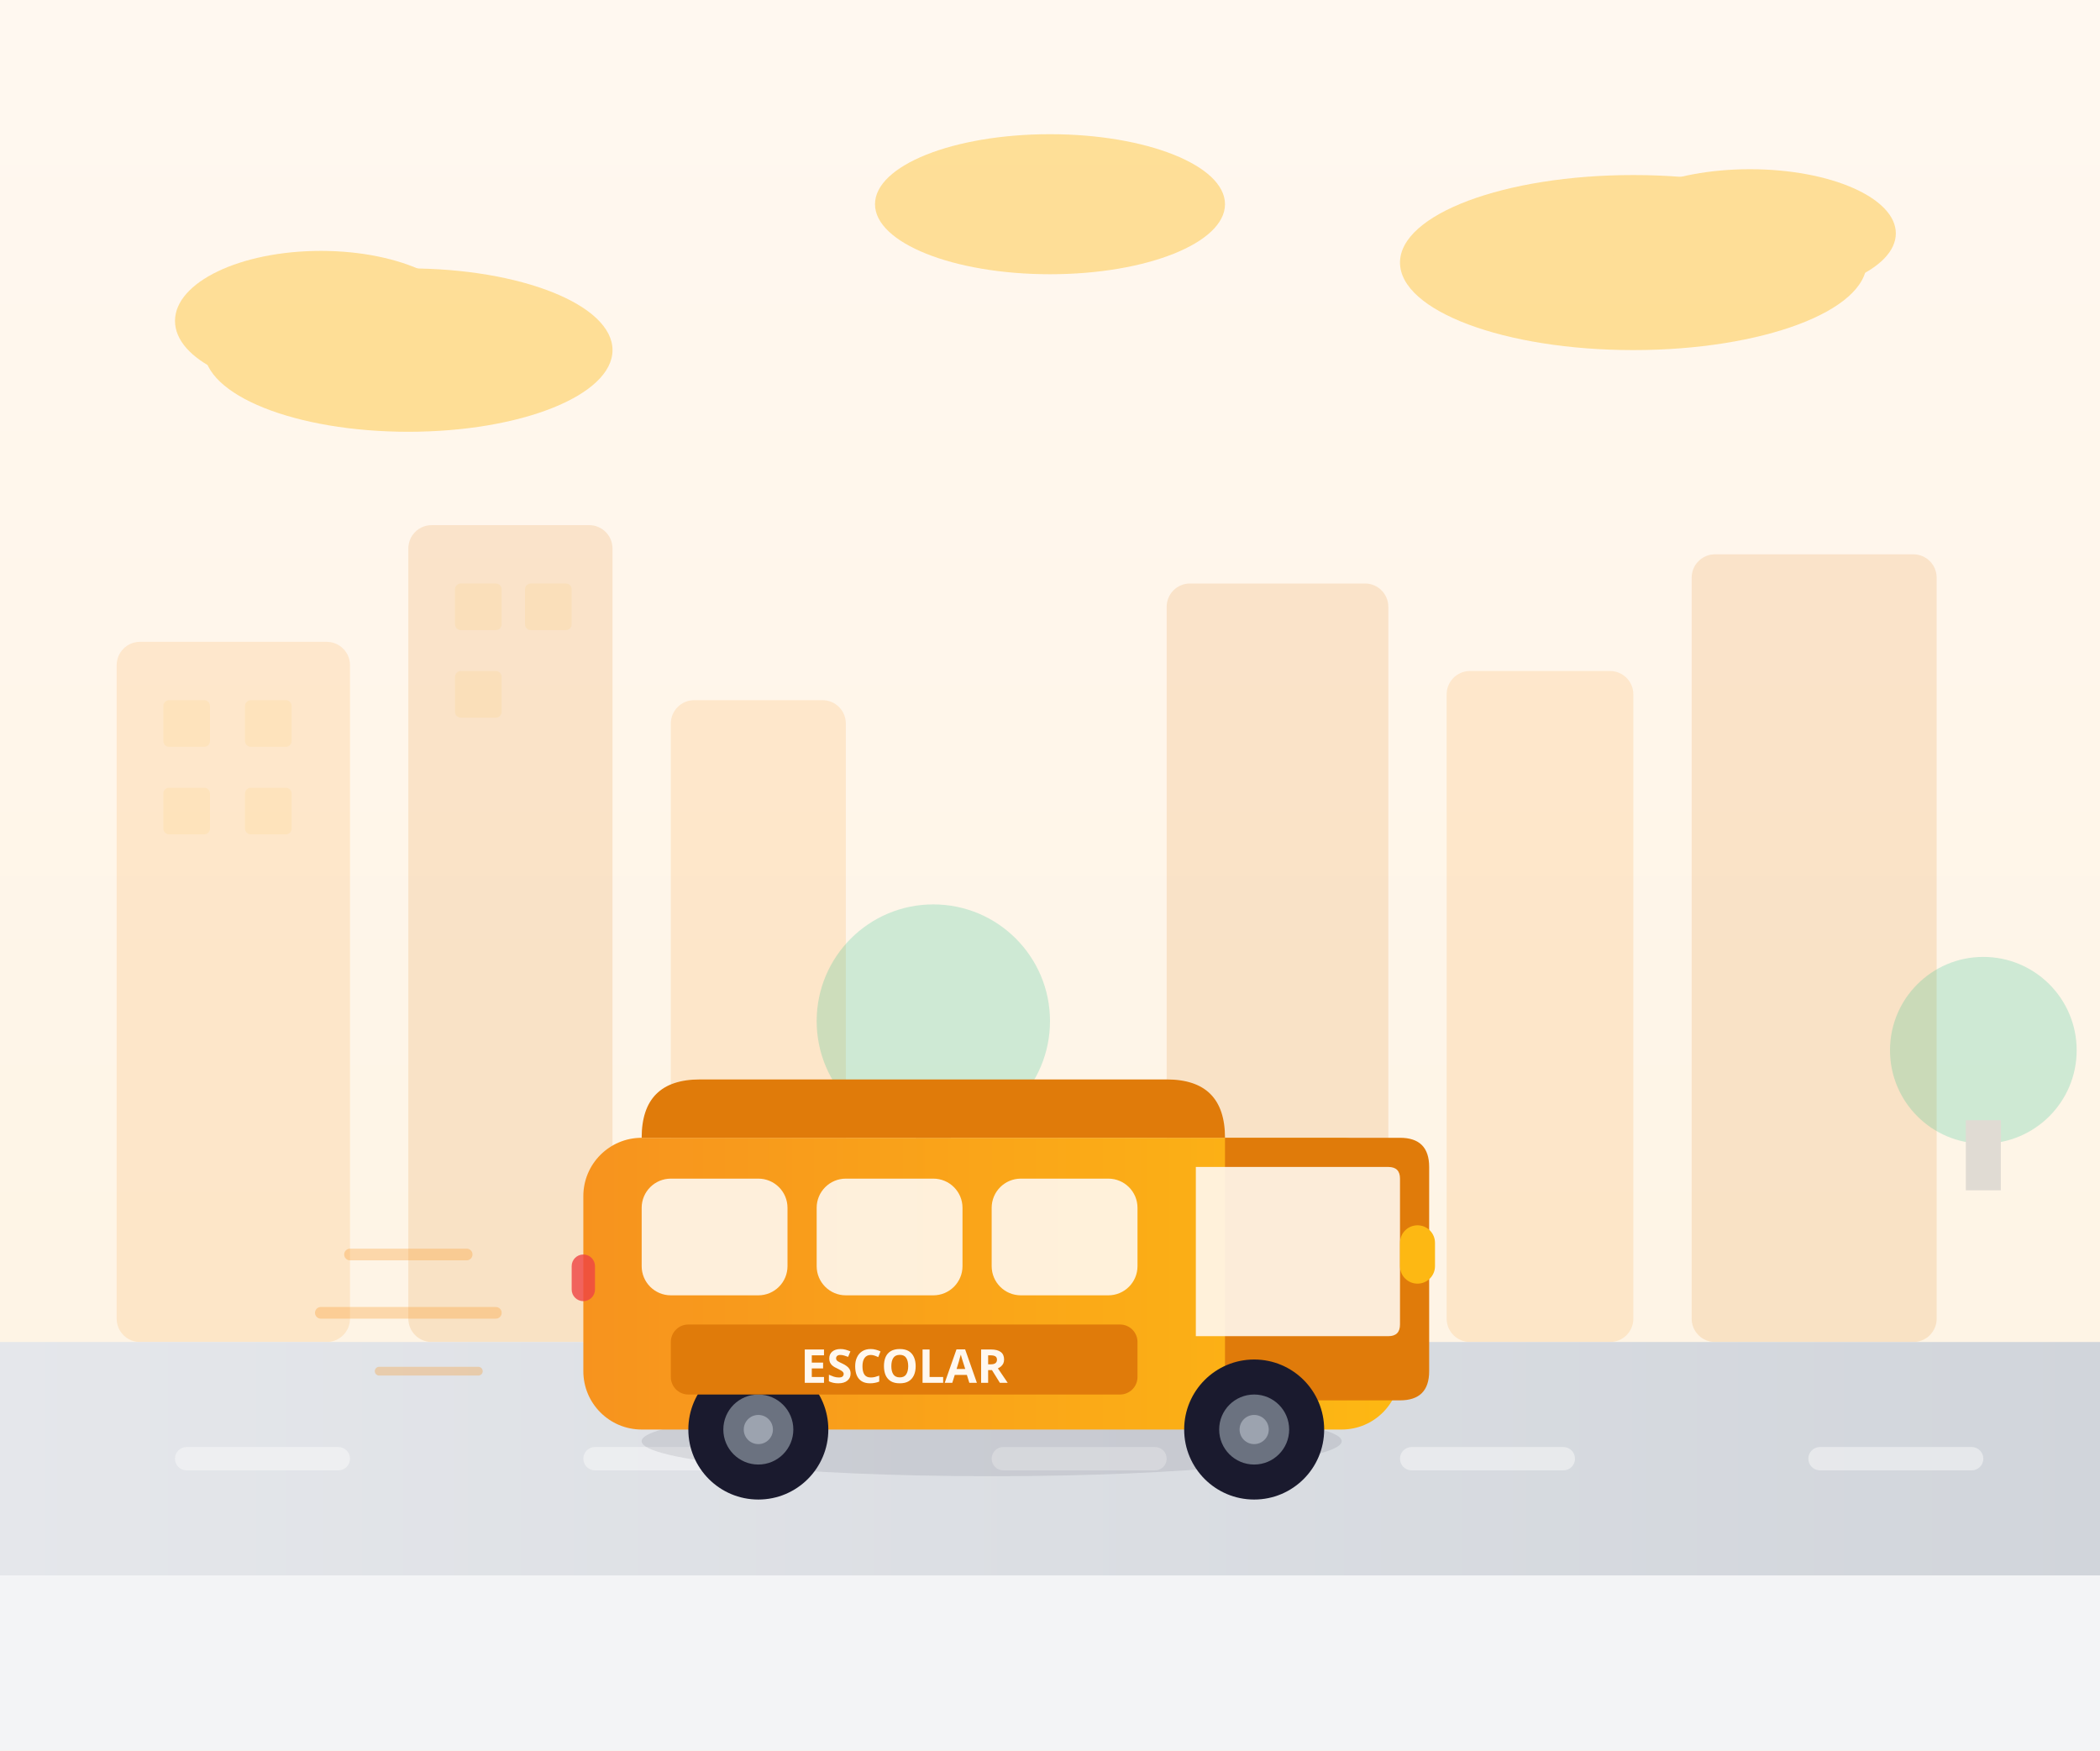
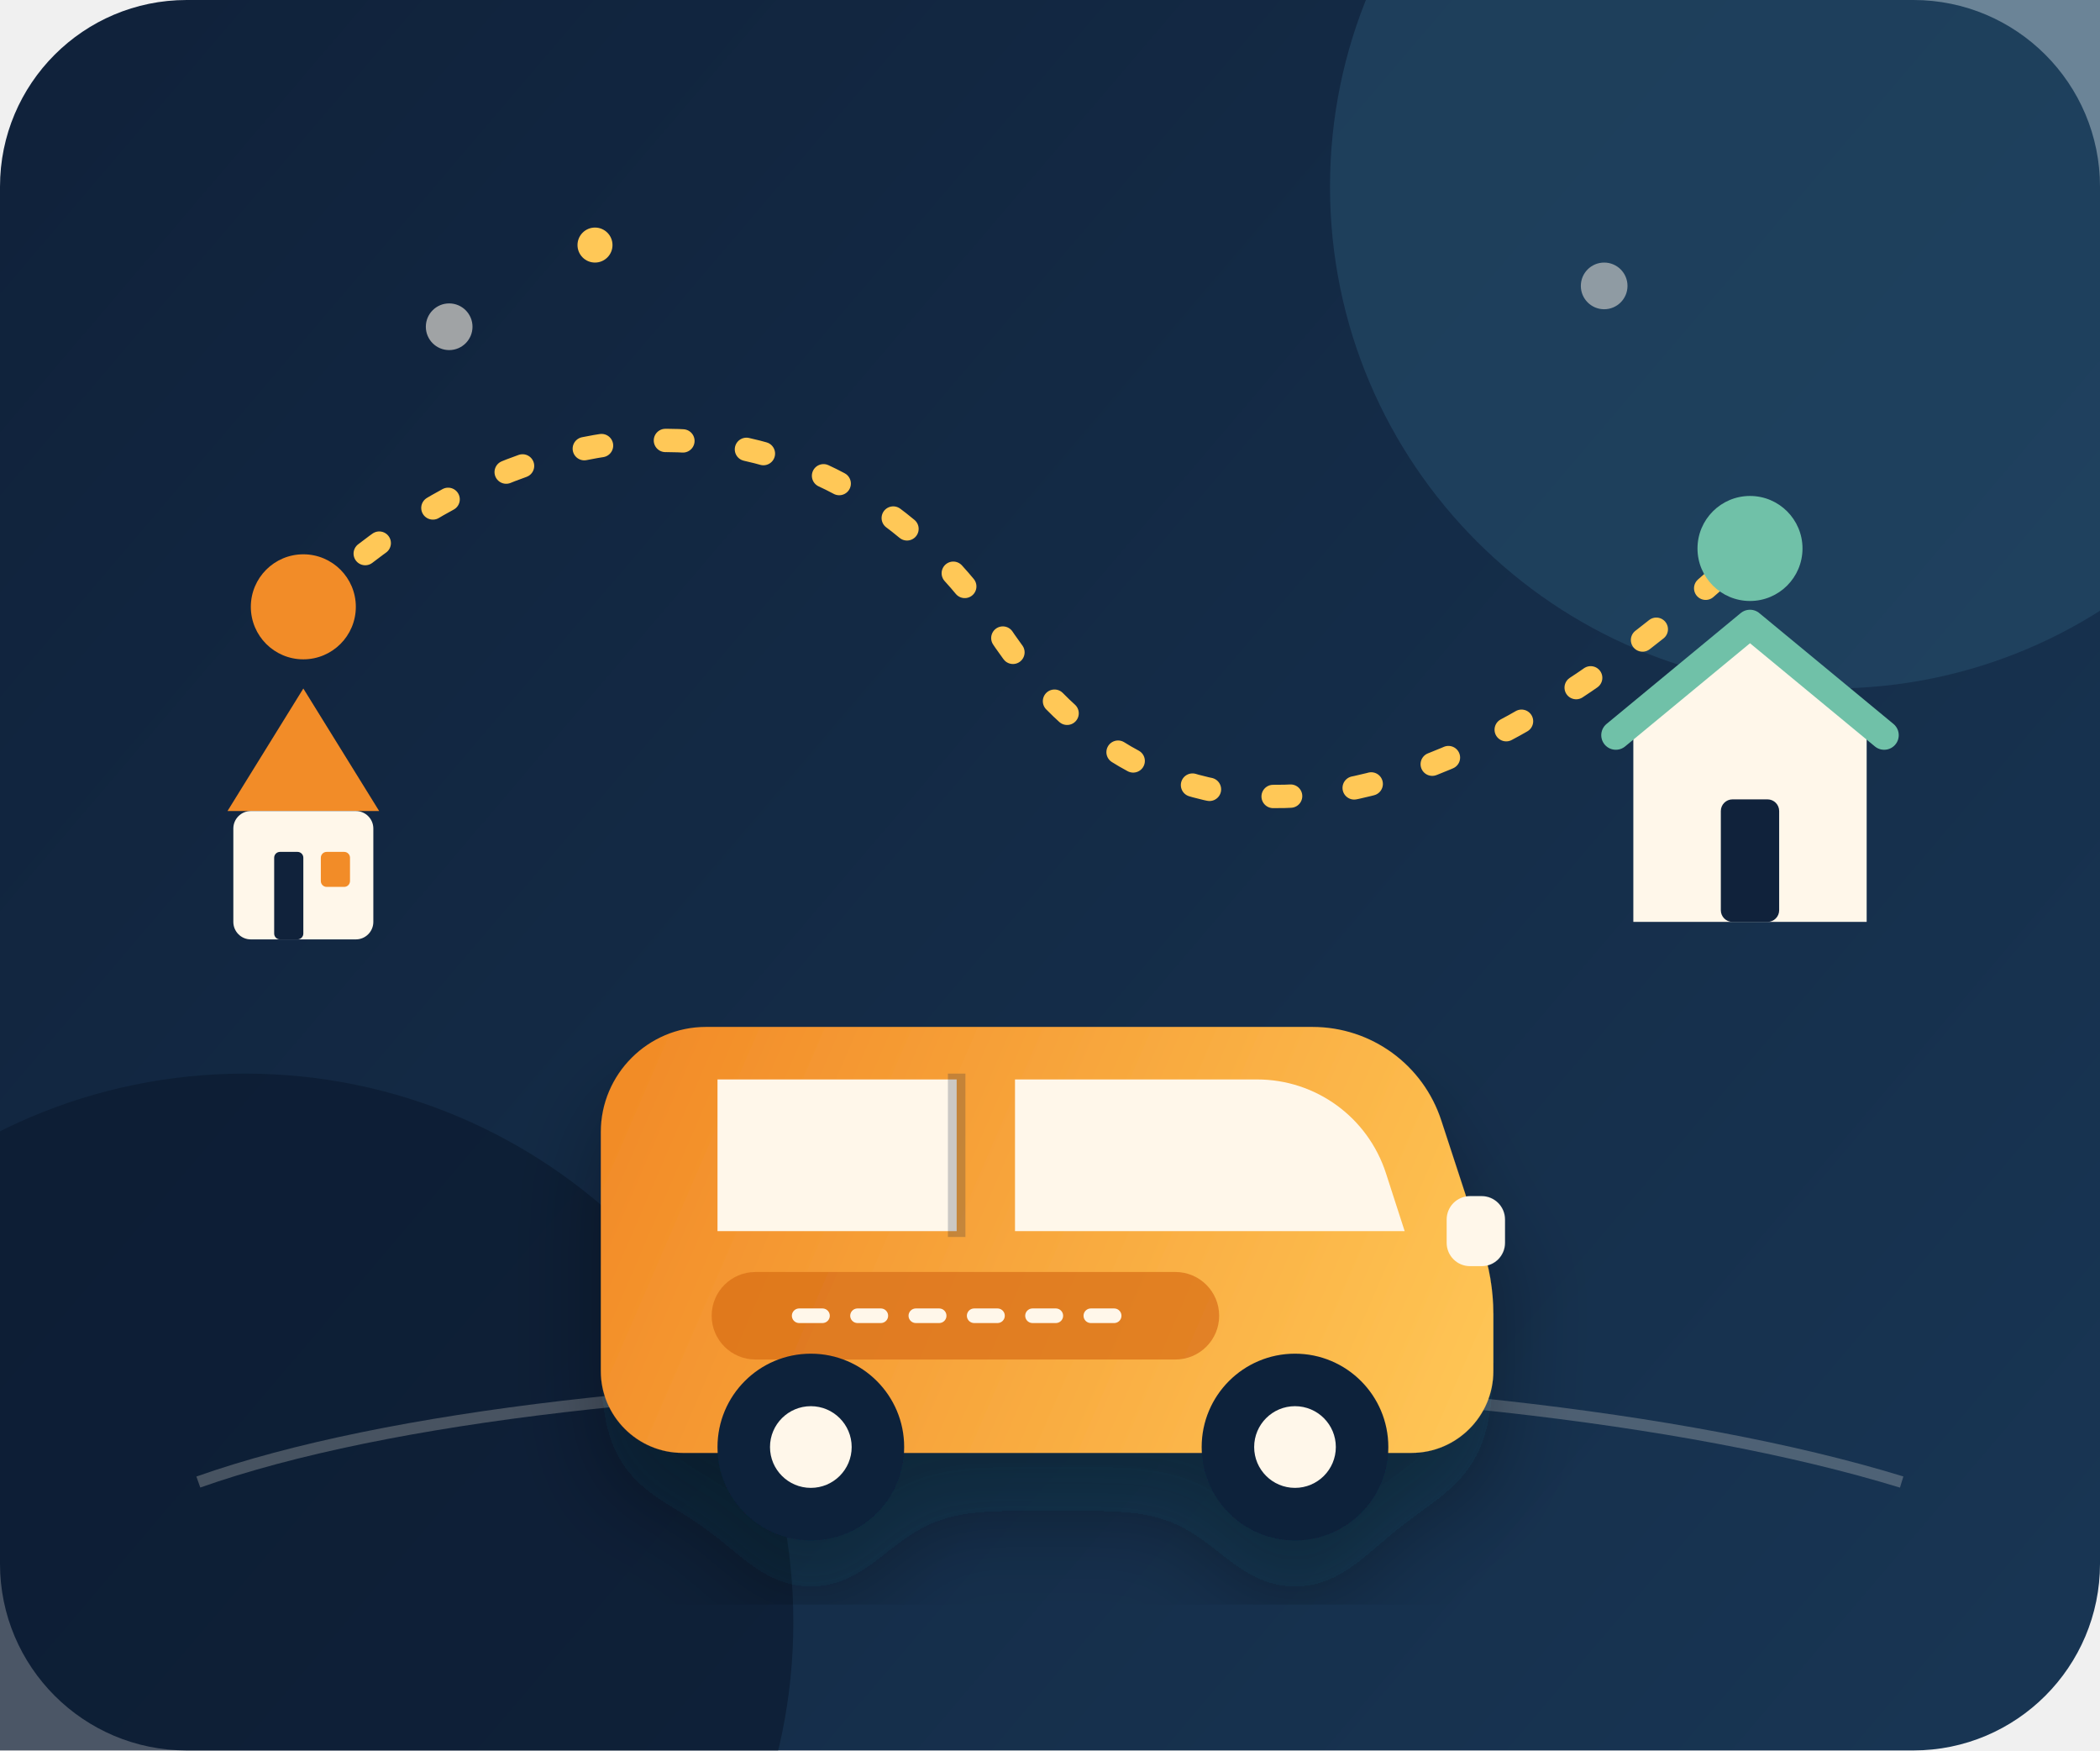
- <svg xmlns="http://www.w3.org/2000/svg" viewBox="0 0 360 300" fill="none">
+ <svg xmlns="http://www.w3.org/2000/svg" width="360" height="300" viewBox="0 0 360 300" fill="none">
  <defs>
-     <linearGradient id="skyGrad" x1="0%" y1="0%" x2="0%" y2="100%">
-       <stop offset="0%" stop-color="#FFF8F0" />
-       <stop offset="100%" stop-color="#FEF3E2" />
+     <linearGradient id="background" x1="18" y1="12" x2="342" y2="288" gradientUnits="userSpaceOnUse">
+       <stop stop-color="#10223B" />
+       <stop offset="1" stop-color="#183553" />
    </linearGradient>
-     <linearGradient id="vanGrad2" x1="0%" y1="0%" x2="100%" y2="0%">
-       <stop offset="0%" stop-color="#F7931E" />
-       <stop offset="100%" stop-color="#FDB813" />
+     <linearGradient id="van" x1="110" y1="184" x2="258" y2="248" gradientUnits="userSpaceOnUse">
+       <stop stop-color="#F28C28" />
+       <stop offset="1" stop-color="#FFC857" />
    </linearGradient>
-     <linearGradient id="roadGrad" x1="0%" y1="0%" x2="100%" y2="0%">
-       <stop offset="0%" stop-color="#E5E7EB" />
-       <stop offset="100%" stop-color="#D1D5DB" />
-     </linearGradient>
+     <filter id="shadow" x="80" y="170" width="210" height="105" filterUnits="userSpaceOnUse">
+       <feDropShadow dx="0" dy="10" stdDeviation="8" flood-color="#07121F" flood-opacity=".34" />
+     </filter>
+     <clipPath id="clip0">
+       <rect width="360" height="300" fill="white" />
+     </clipPath>
  </defs>
-   <rect width="360" height="300" fill="url(#skyGrad)" />
-   <g opacity="0.4">
-     <ellipse cx="70" cy="60" rx="35" ry="14" fill="#FDB813" />
-     <ellipse cx="55" cy="55" rx="25" ry="12" fill="#FDB813" />
-     <ellipse cx="280" cy="45" rx="40" ry="15" fill="#FDB813" />
-     <ellipse cx="300" cy="40" rx="25" ry="11" fill="#FDB813" />
-     <ellipse cx="180" cy="35" rx="30" ry="12" fill="#FDB813" />
+   <g clip-path="url(#clip0)">
+     <rect width="360" height="300" rx="32" fill="url(#background)" />
+     <circle cx="314" cy="32" r="86" fill="#244967" opacity=".65" />
+     <circle cx="42" cy="278" r="94" fill="#0B1B30" opacity=".72" />
+     <path d="M52 104C96 62 145 69 171 108C198 149 243 147 300 94" stroke="#FFC857" stroke-width="4" stroke-linecap="round" stroke-dasharray="3 11" />
+     <circle cx="52" cy="104" r="9" fill="#F28C28" />
+     <circle cx="300" cy="94" r="9" fill="#70C1A8" />
+     <path d="M52 118L39 139H65L52 118Z" fill="#F28C28" />
+     <rect x="40" y="139" width="24" height="22" rx="3" fill="#FFF7EA" />
+     <rect x="47" y="146" width="5" height="15" rx="1" fill="#10223B" />
+     <rect x="55" y="146" width="5" height="6" rx="1" fill="#F28C28" />
+     <path d="M300 107L280 123V158H320V123L300 107Z" fill="#FFF7EA" />
+     <path d="M300 107L277 126M300 107L323 126" stroke="#70C1A8" stroke-width="5" stroke-linecap="round" />
+     <rect x="295" y="137" width="10" height="21" rx="2" fill="#10223B" />
+     <path d="M34 254C99 231 251 231 326 254" stroke="#FFF7EA" stroke-width="2" opacity=".24" />
+     <g filter="url(#shadow)">
+       <path d="M103 217V194C103 184.1 111.1 176 121 176H225C235.1 176 244 182.5 247.1 192.1L254 213.2C255.3 217.1 256 221.1 256 225.2V235C256 242.7 249.7 249 242 249H117C109.3 249 103 242.7 103 235V217Z" fill="url(#van)" />
+       <path d="M123 185H164V211H123V185ZM174 185H215.5C225.6 185 234.5 191.5 237.6 201.1L240.8 211H174V185Z" fill="#FFF7EA" />
+       <path d="M164 184V212" stroke="#10223B" stroke-width="3" opacity=".22" />
+       <rect x="122" y="218" width="87" height="15" rx="7.5" fill="#D86E18" opacity=".72" />
+       <path d="M137 225.5H194" stroke="#FFF7EA" stroke-width="2.5" stroke-linecap="round" stroke-dasharray="4 6" />
+       <circle cx="139" cy="248" r="16" fill="#10223B" />
+       <circle cx="139" cy="248" r="7" fill="#FFF7EA" />
+       <circle cx="222" cy="248" r="16" fill="#10223B" />
+       <circle cx="222" cy="248" r="7" fill="#FFF7EA" />
+       <rect x="248" y="205" width="10" height="12" rx="4" fill="#FFF7EA" />
+     </g>
+     <circle cx="77" cy="56" r="4" fill="#FFF7EA" opacity=".6" />
+     <circle cx="102" cy="42" r="3" fill="#FFC857" />
+     <circle cx="275" cy="49" r="4" fill="#FFF7EA" opacity=".5" />
  </g>
-   <g opacity="0.15">
-     <rect x="20" y="110" width="40" height="120" rx="4" fill="#F7931E" />
-     <rect x="70" y="90" width="35" height="140" rx="4" fill="#E07B0A" />
-     <rect x="115" y="120" width="30" height="110" rx="4" fill="#F7931E" />
-     <rect x="200" y="100" width="38" height="130" rx="4" fill="#E07B0A" />
-     <rect x="248" y="115" width="32" height="115" rx="4" fill="#F7931E" />
-     <rect x="290" y="95" width="42" height="135" rx="4" fill="#E07B0A" />
-   </g>
-   <g opacity="0.08">
-     <rect x="28" y="120" width="8" height="8" rx="1" fill="#FDB813" />
-     <rect x="28" y="135" width="8" height="8" rx="1" fill="#FDB813" />
-     <rect x="42" y="120" width="8" height="8" rx="1" fill="#FDB813" />
-     <rect x="42" y="135" width="8" height="8" rx="1" fill="#FDB813" />
-     <rect x="78" y="100" width="8" height="8" rx="1" fill="#FDB813" />
-     <rect x="78" y="115" width="8" height="8" rx="1" fill="#FDB813" />
-     <rect x="90" y="100" width="8" height="8" rx="1" fill="#FDB813" />
-   </g>
-   <g opacity="0.2">
-     <circle cx="160" cy="175" r="20" fill="#10B981" />
-     <rect x="157" y="190" width="6" height="15" fill="#6B7280" />
-     <circle cx="340" cy="180" r="16" fill="#10B981" />
-     <rect x="337" y="192" width="6" height="12" fill="#6B7280" />
-   </g>
-   <rect x="0" y="230" width="360" height="40" fill="url(#roadGrad)" rx="0" />
-   <g opacity="0.5">
-     <rect x="30" y="248" width="30" height="4" rx="2" fill="#FAFAFA" />
-     <rect x="100" y="248" width="30" height="4" rx="2" fill="#FAFAFA" />
-     <rect x="170" y="248" width="30" height="4" rx="2" fill="#FAFAFA" />
-     <rect x="240" y="248" width="30" height="4" rx="2" fill="#FAFAFA" />
-     <rect x="310" y="248" width="30" height="4" rx="2" fill="#FAFAFA" />
-   </g>
-   <g transform="translate(100, 185)">
-     <ellipse cx="70" cy="62" rx="60" ry="6" fill="#1A1A2E" opacity="0.1" />
-     <rect x="0" y="10" width="140" height="50" rx="10" fill="url(#vanGrad2)" />
-     <path d="M10 10 Q10 0 20 0 L100 0 Q110 0 110 10 Z" fill="#E07B0A" />
-     <path d="M110 10 L140 10 Q145 10 145 15 L145 50 Q145 55 140 55 L110 55 Z" fill="#E07B0A" />
-     <rect x="10" y="17" width="25" height="20" rx="5" fill="#FFF8F0" opacity="0.9" />
-     <rect x="40" y="17" width="25" height="20" rx="5" fill="#FFF8F0" opacity="0.9" />
-     <rect x="70" y="17" width="25" height="20" rx="5" fill="#FFF8F0" opacity="0.9" />
-     <path d="M105 15 L138 15 Q140 15 140 17 L140 42 Q140 44 138 44 L105 44 Z" fill="#FFF8F0" opacity="0.9" />
-     <rect x="140" y="25" width="6" height="10" rx="3" fill="#FDB813" />
-     <rect x="-2" y="30" width="4" height="8" rx="2" fill="#EF4444" opacity="0.8" />
-     <circle cx="30" cy="60" r="12" fill="#1A1A2E" />
-     <circle cx="30" cy="60" r="6" fill="#6B7280" />
-     <circle cx="30" cy="60" r="2.5" fill="#9CA3AF" />
-     <circle cx="115" cy="60" r="12" fill="#1A1A2E" />
-     <circle cx="115" cy="60" r="6" fill="#6B7280" />
-     <circle cx="115" cy="60" r="2.5" fill="#9CA3AF" />
-     <rect x="15" y="42" width="80" height="12" rx="3" fill="#E07B0A" />
-     <text x="55" y="52" font-family="sans-serif" font-size="8" font-weight="700" fill="#FFF8F0" text-anchor="middle">ESCOLAR</text>
-   </g>
-   <g opacity="0.3">
-     <line x1="80" y1="215" x2="60" y2="215" stroke="#F7931E" stroke-width="2" stroke-linecap="round" />
-     <line x1="85" y1="225" x2="55" y2="225" stroke="#F7931E" stroke-width="2" stroke-linecap="round" />
-     <line x1="82" y1="235" x2="65" y2="235" stroke="#F7931E" stroke-width="1.5" stroke-linecap="round" />
-   </g>
-   <rect x="0" y="270" width="360" height="30" fill="#F3F4F6" />
</svg>
